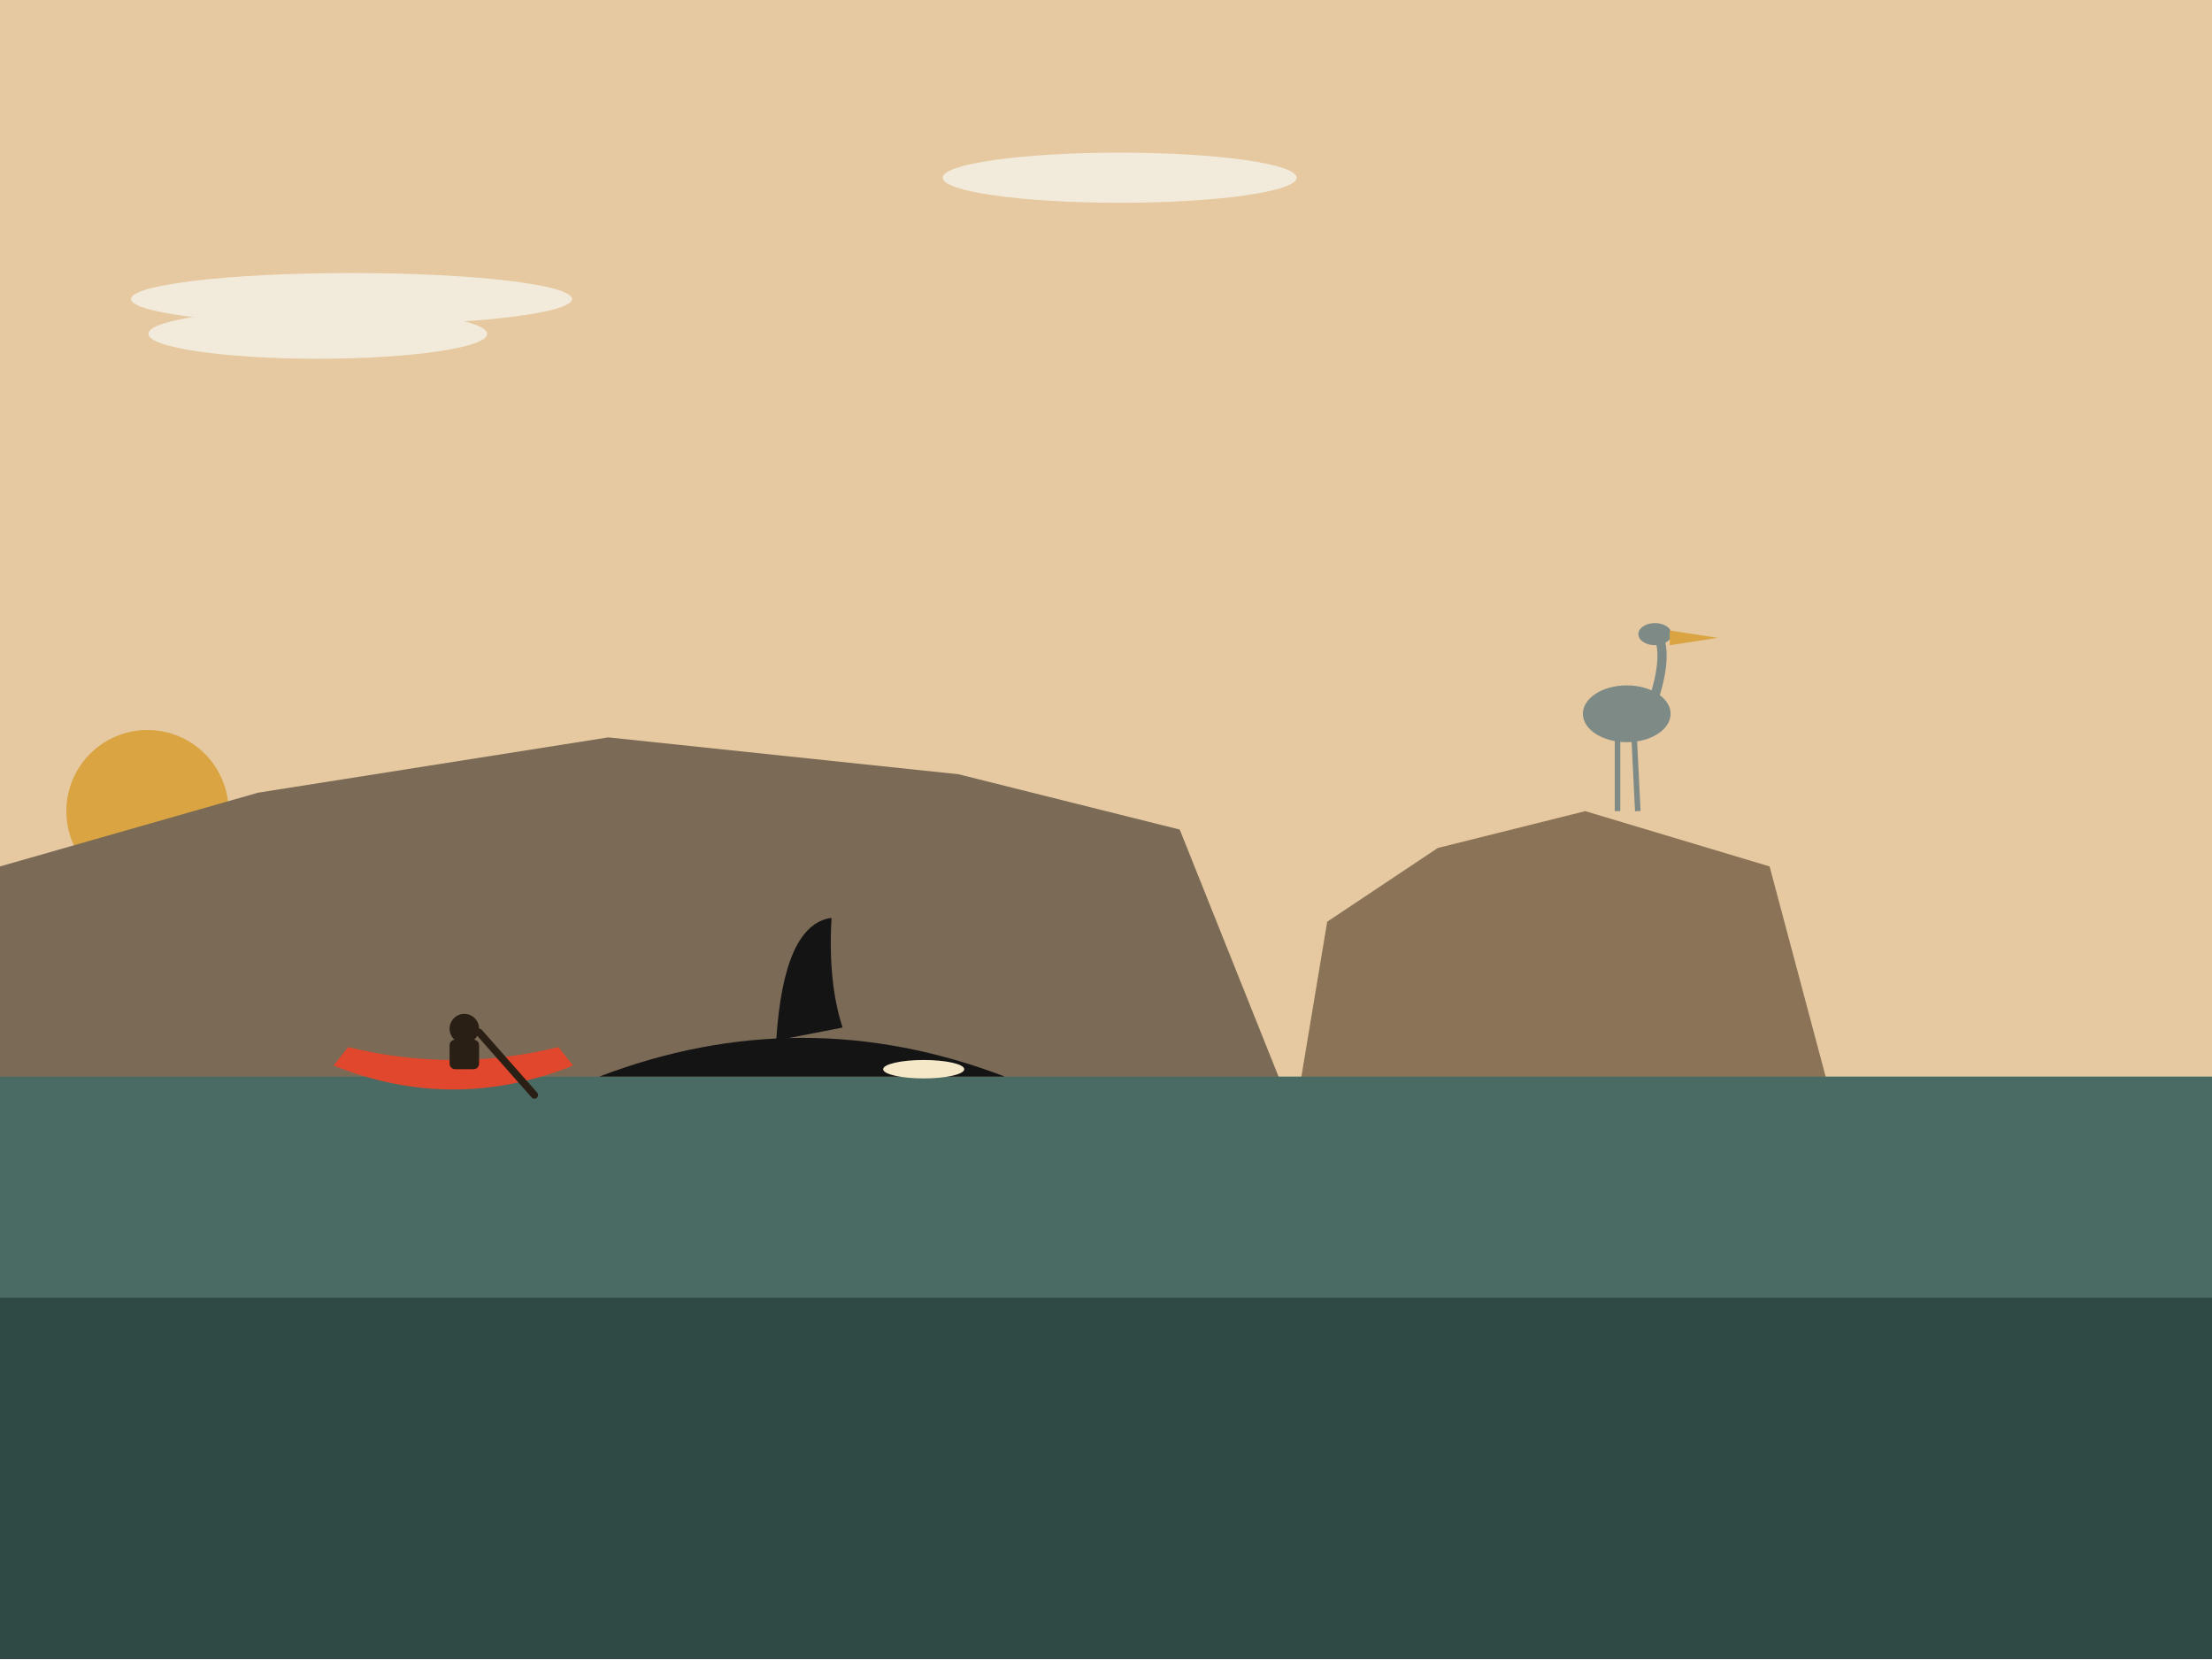
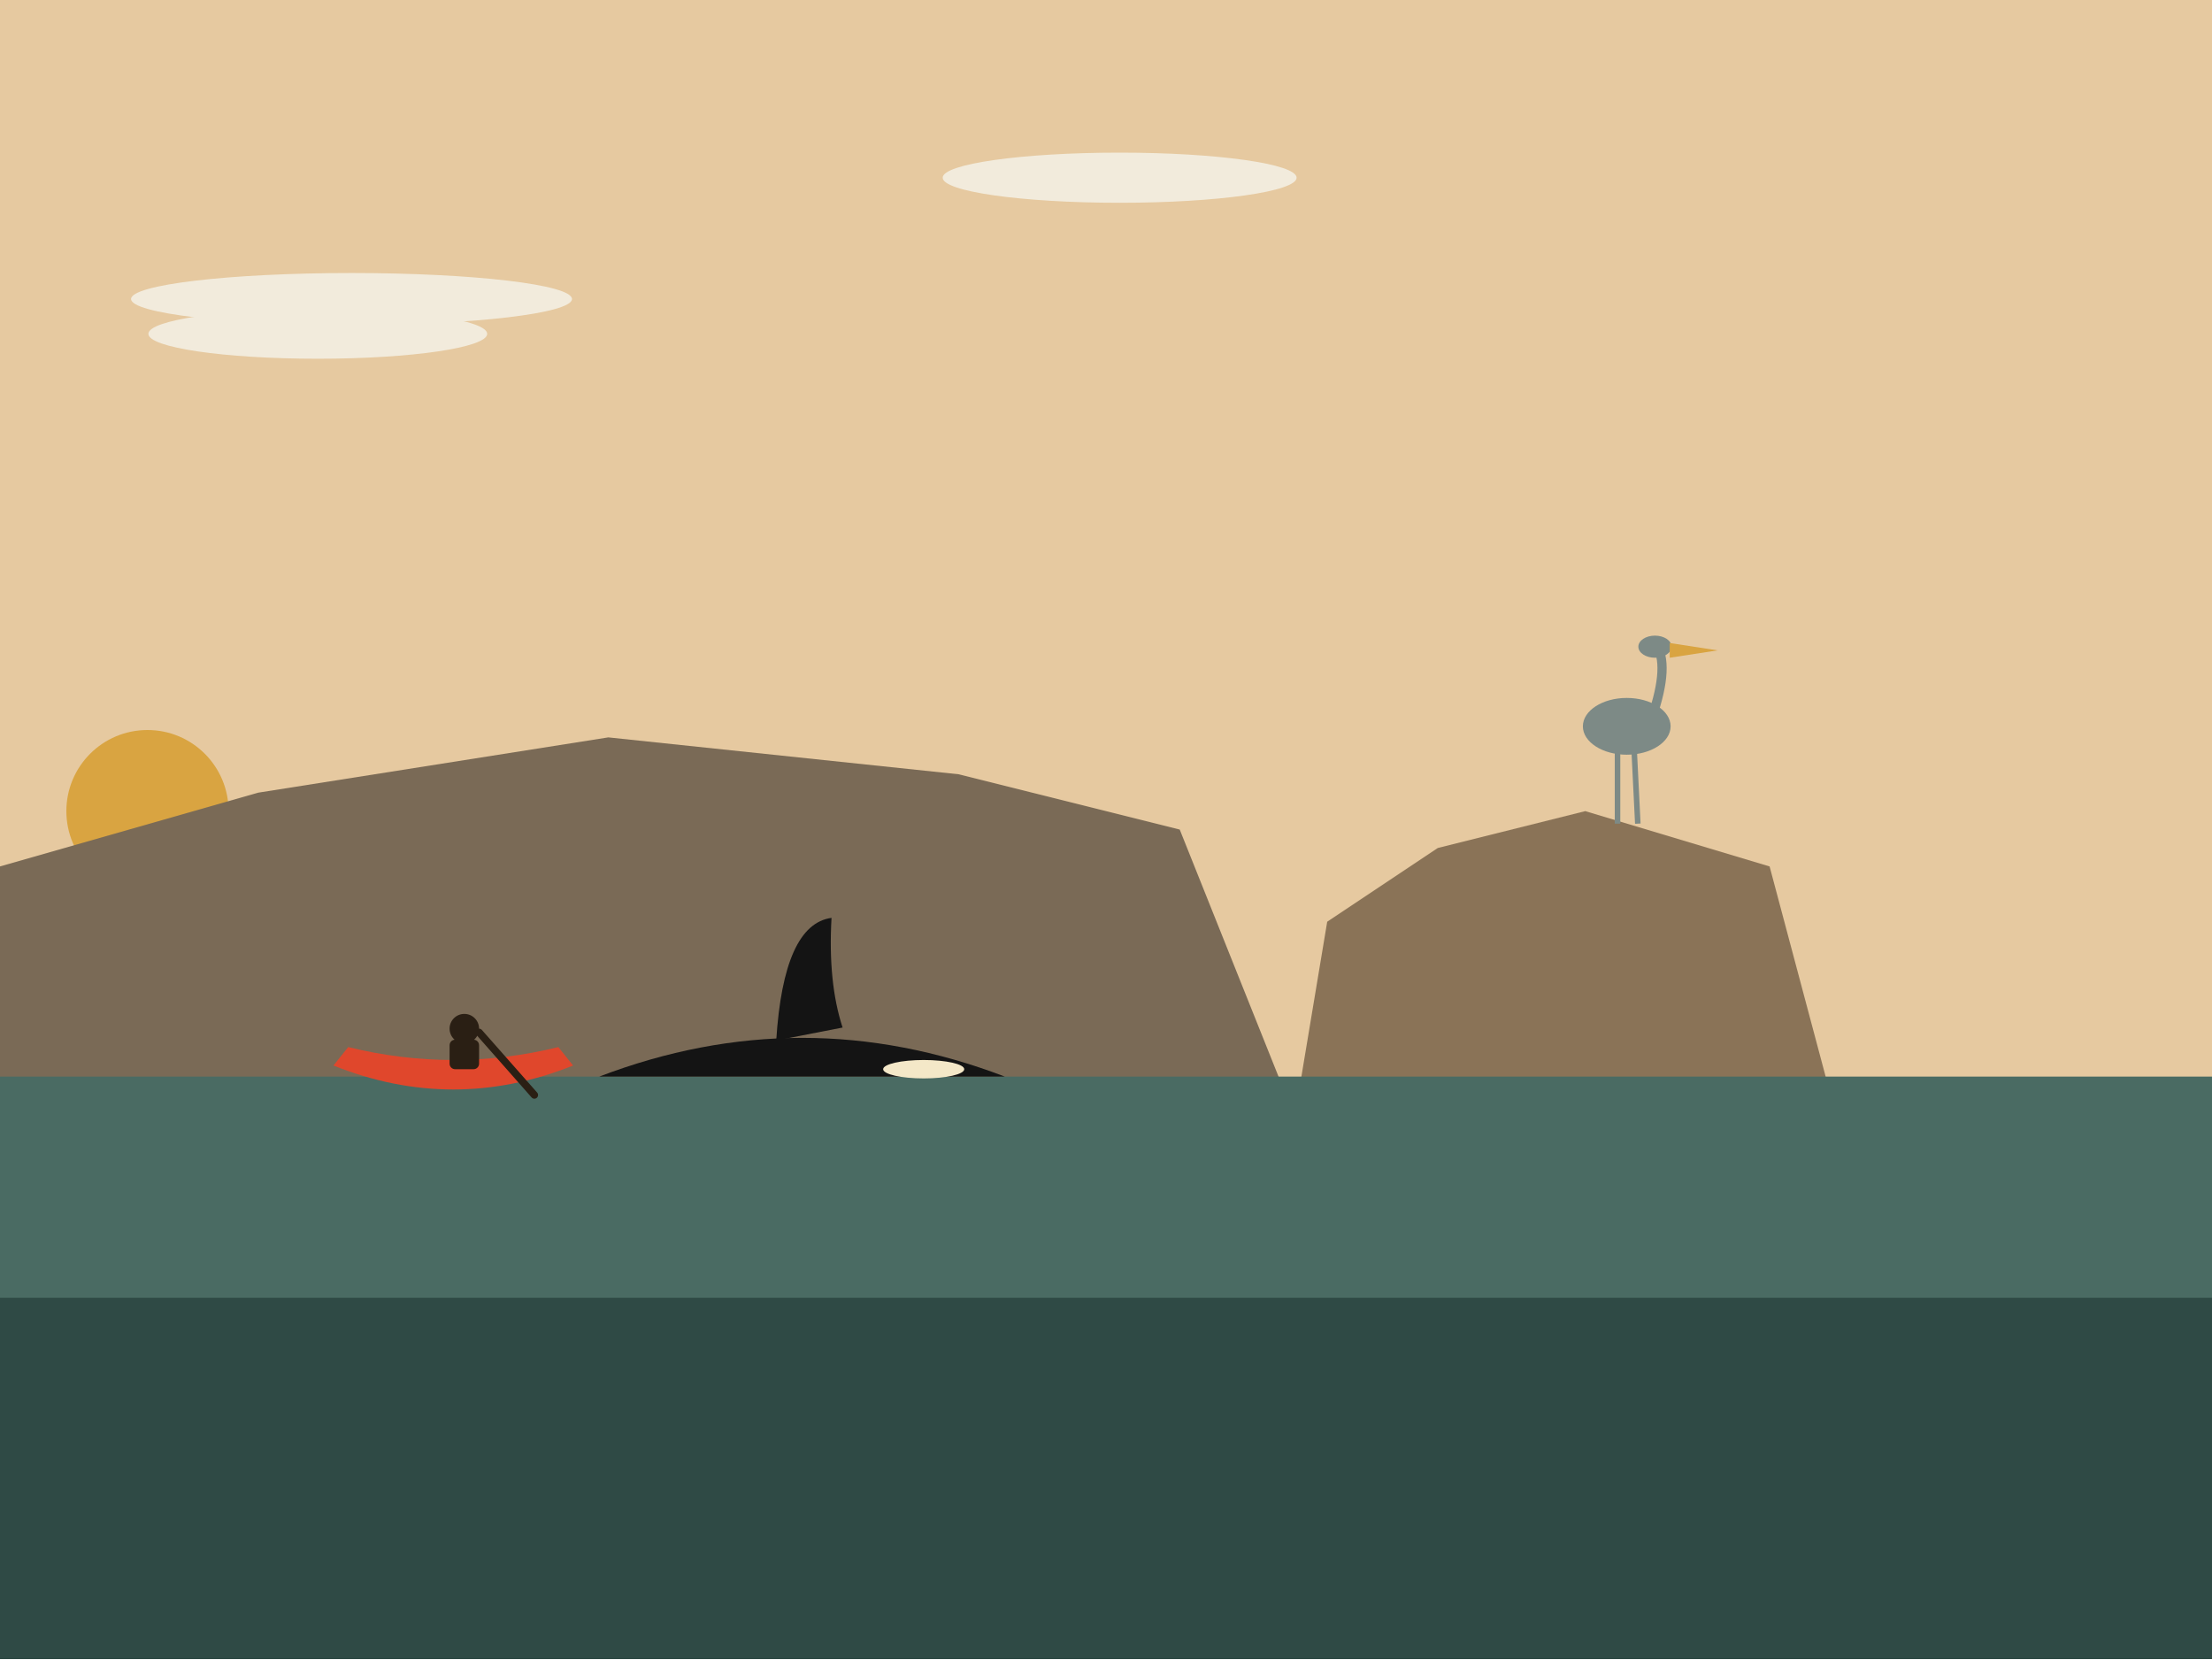
<svg xmlns="http://www.w3.org/2000/svg" viewBox="0 0 1200 900" width="1200" height="900">
  <rect width="1200" height="900" fill="#e6c9a0" />
  <circle cx="80.0" cy="440.0" r="44" fill="#d9a441" />
  <ellipse cx="172.4" cy="181.1" rx="91.9" ry="13.5" fill="#f2ebdc" />
  <ellipse cx="607.4" cy="96.4" rx="96.0" ry="13.6" fill="#f2ebdc" />
  <ellipse cx="190.7" cy="162.2" rx="119.6" ry="14.1" fill="#f2ebdc" />
  <polygon points="0.0,600.0 0.0,470.0 140.0,430.0 330.0,400.0 520.0,420.0 640.0,450.0 700.0,600.0" fill="#7a6a56" />
  <polygon points="700.0,620.0 720.0,500.0 780.0,460.0 860.0,440.0 960.0,470.0 1000.0,620.0" fill="#8a7357" />
  <rect x="0" y="584.0" width="1200" height="316.0" fill="#4a6b63" />
  <rect x="0" y="704.0" width="1200" height="196.0" fill="#2f4a45" />
  <path d="M325.1 584.0 q110.0 -42.0 220.0 0z" fill="#141414" />
  <path d="M421.1 564.4 q4 -63.0 30 -66.5 q-2 35.0 6 59.5z" fill="#141414" />
  <ellipse cx="501.1" cy="580.0" rx="22.0" ry="5" fill="#f4e8c8" />
  <path d="M180.9 578.0 q65.0 26.0 130.0 0 l-8 -10 q-57.0 14 -114.0 0z" fill="#e0472c" />
  <circle cx="251.9" cy="558.0" r="8" fill="#2a1f14" />
  <rect x="243.9" y="564.0" width="16" height="16" rx="3" fill="#2a1f14" />
  <line x1="259.9" y1="560.0" x2="289.9" y2="594.0" stroke="#2a1f14" stroke-width="4" stroke-linecap="round" />
-   <line x1="877.5" y1="440.0" x2="877.5" y2="399.7" stroke="#7d8a86" stroke-width="3" />
-   <line x1="888.5" y1="440.0" x2="886.5" y2="399.7" stroke="#7d8a86" stroke-width="3" />
-   <ellipse cx="882.5" cy="387.2" rx="23.8" ry="15.4" fill="#7d8a86" />
-   <path d="M896.1 382.4 q10 -28.8 2 -40.3" fill="none" stroke="#7d8a86" stroke-width="5" stroke-linecap="round" />
-   <ellipse cx="897.8" cy="344.0" rx="9" ry="6" fill="#7d8a86" />
-   <path d="M905.8 342.0 l26 4 l-26 4z" fill="#d9a441" />
+   <line x1="877.5" y1="446.8" x2="877.5" y2="406.4" stroke="#7d8a86" stroke-width="3" />
+   <line x1="888.5" y1="446.8" x2="886.5" y2="406.4" stroke="#7d8a86" stroke-width="3" />
+   <ellipse cx="882.5" cy="394.0" rx="23.8" ry="15.4" fill="#7d8a86" />
+   <path d="M896.1 389.2 q10 -28.8 2 -40.3" fill="none" stroke="#7d8a86" stroke-width="5" stroke-linecap="round" />
+   <ellipse cx="897.8" cy="350.8" rx="9" ry="6" fill="#7d8a86" />
+   <path d="M905.8 348.8 l26 4 l-26 4z" fill="#d9a441" />
</svg>
